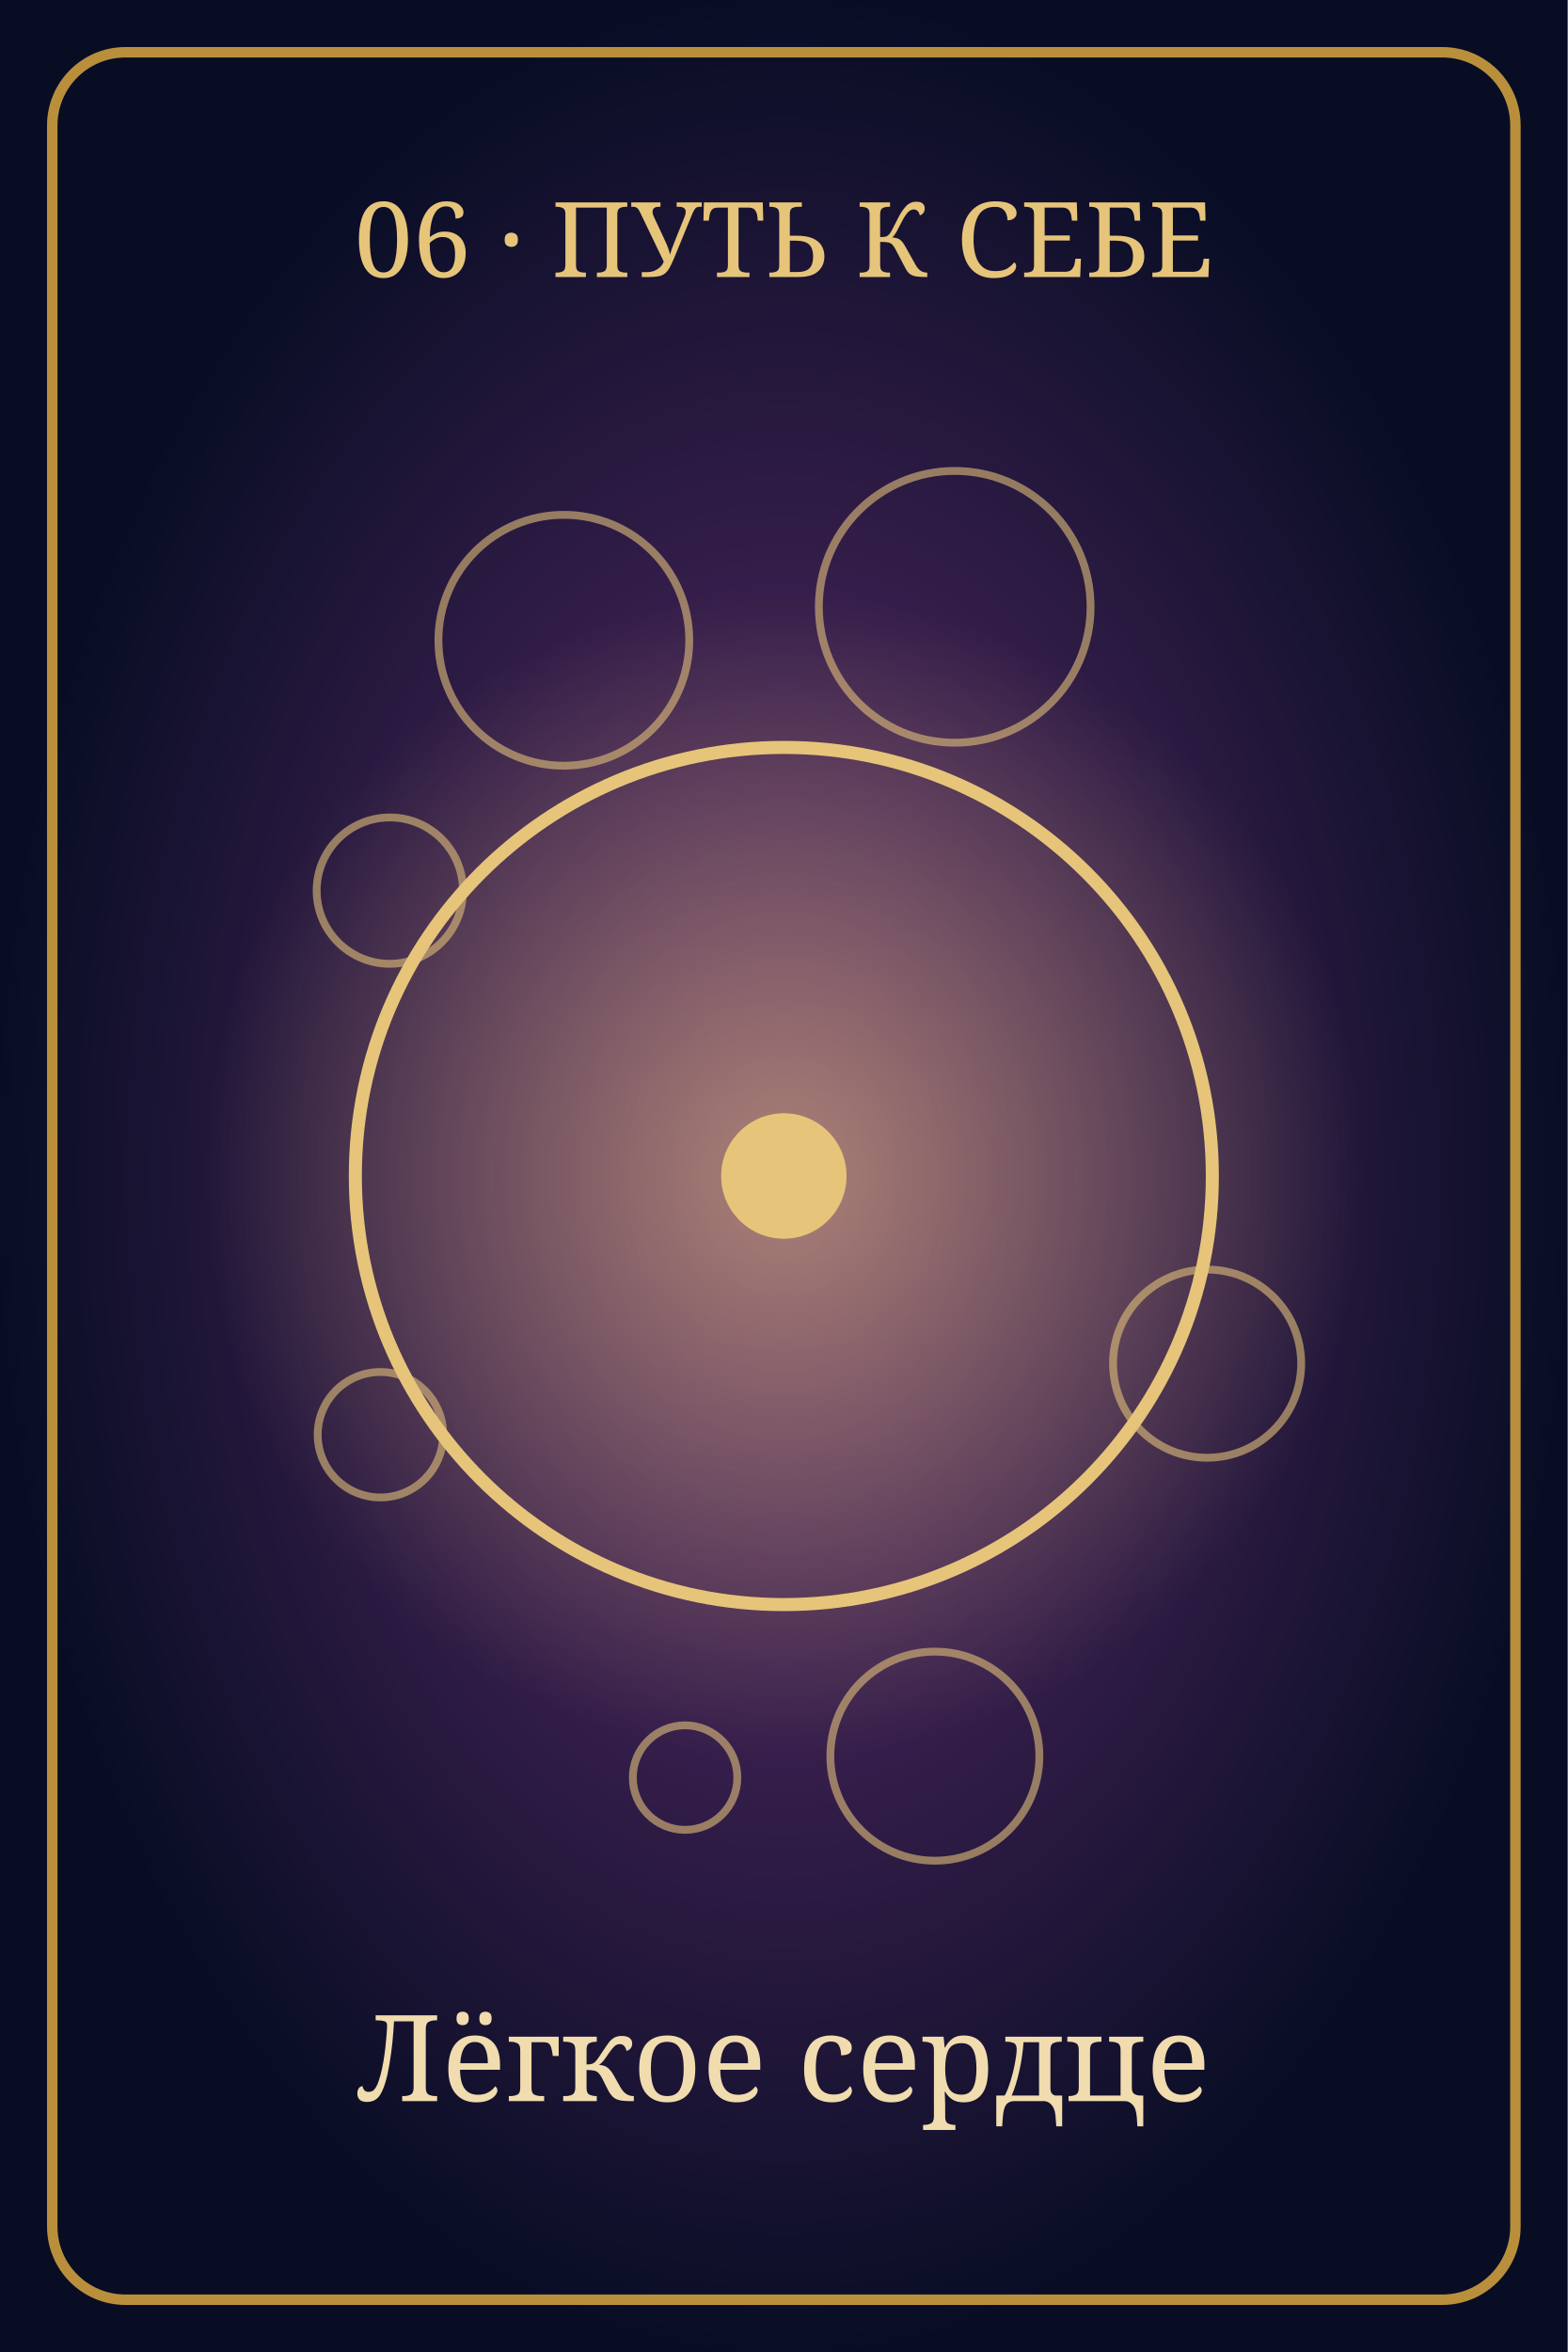
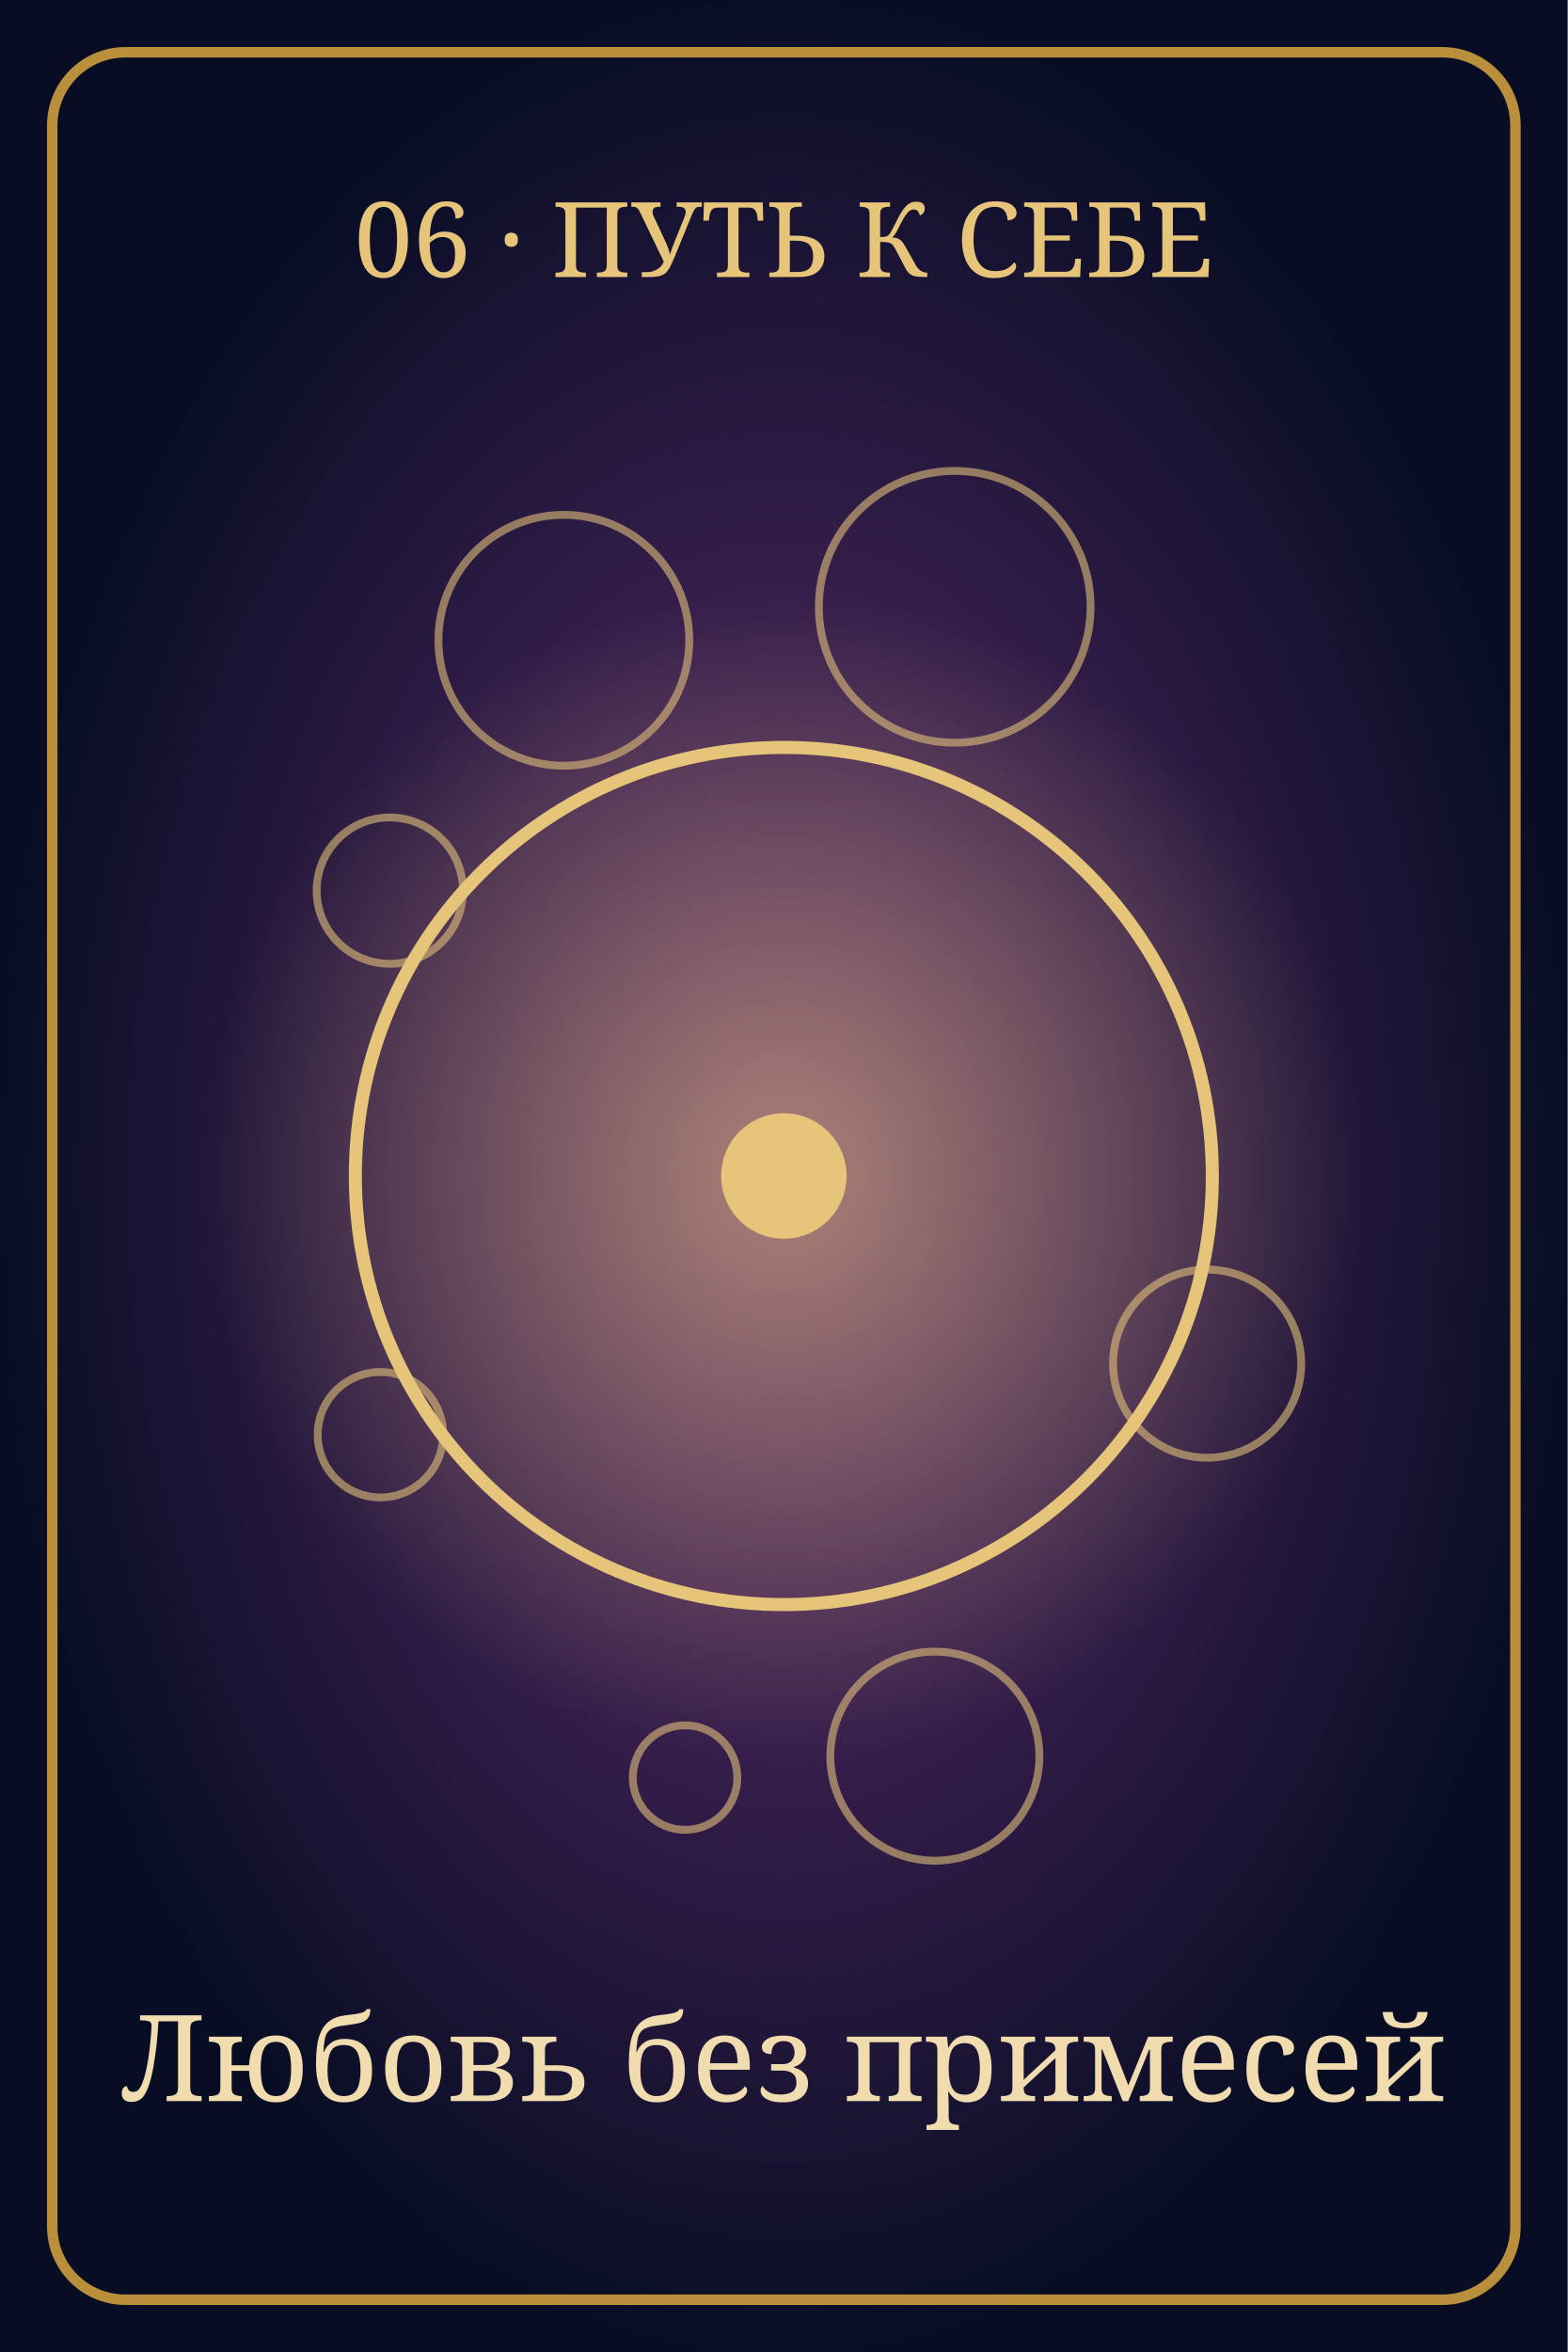
- <svg xmlns="http://www.w3.org/2000/svg" viewBox="0 0 300 450" role="img" aria-label="Иллюстрация карты Лёгкое сердце">
+ <svg xmlns="http://www.w3.org/2000/svg" viewBox="0 0 300 450" role="img" aria-label="Иллюстрация карты Любовь без примесей">
  <defs>
    <radialGradient id="bg">
      <stop stop-color="hsl(286,42%,31%)" />
      <stop offset="1" stop-color="#080d24" />
    </radialGradient>
    <radialGradient id="glow">
      <stop stop-color="#e6c47a" stop-opacity=".56" />
      <stop offset="1" stop-color="#e6c47a" stop-opacity="0" />
    </radialGradient>
  </defs>
  <rect width="300" height="450" fill="url(#bg)" />
  <rect x="10" y="10" width="280" height="430" rx="14" fill="none" stroke="#b98f3c" stroke-width="2" />
  <circle cx="150" cy="225" r="112" fill="url(#glow)" />
  <g fill="none" stroke="#e6c47a" stroke-width="2.5">
    <circle cx="150" cy="225" r="82" />
  </g>
  <circle cx="74.6" cy="170.4" r="14" fill="none" stroke="#e6c47a" stroke-opacity=".58" stroke-width="1.5" />
  <circle cx="178.9" cy="336.0" r="20" fill="none" stroke="#e6c47a" stroke-opacity=".58" stroke-width="1.5" />
  <circle cx="182.7" cy="116.1" r="26" fill="none" stroke="#e6c47a" stroke-opacity=".58" stroke-width="1.5" />
  <circle cx="72.8" cy="274.5" r="12" fill="none" stroke="#e6c47a" stroke-opacity=".58" stroke-width="1.5" />
  <circle cx="231.0" cy="260.9" r="18" fill="none" stroke="#e6c47a" stroke-opacity=".58" stroke-width="1.5" />
  <circle cx="107.9" cy="122.5" r="24" fill="none" stroke="#e6c47a" stroke-opacity=".58" stroke-width="1.5" />
  <circle cx="131.1" cy="340.1" r="10" fill="none" stroke="#e6c47a" stroke-opacity=".58" stroke-width="1.5" />
  <circle cx="150" cy="225" r="12" fill="#e6c47a" />
  <text x="150" y="53" text-anchor="middle" fill="#e6c47a" font-family="Georgia,serif" font-size="20">06 · ПУТЬ К СЕБЕ</text>
-   <text x="150" y="402" text-anchor="middle" fill="#f0dcae" font-family="Georgia,serif" font-size="23" textLength="240" lengthAdjust="spacingAndGlyphs">Лёгкое сердце</text>
+   <text x="150" y="402" text-anchor="middle" fill="#f0dcae" font-family="Georgia,serif" font-size="23" textLength="240" lengthAdjust="spacingAndGlyphs">Любовь без примесей</text>
</svg>
